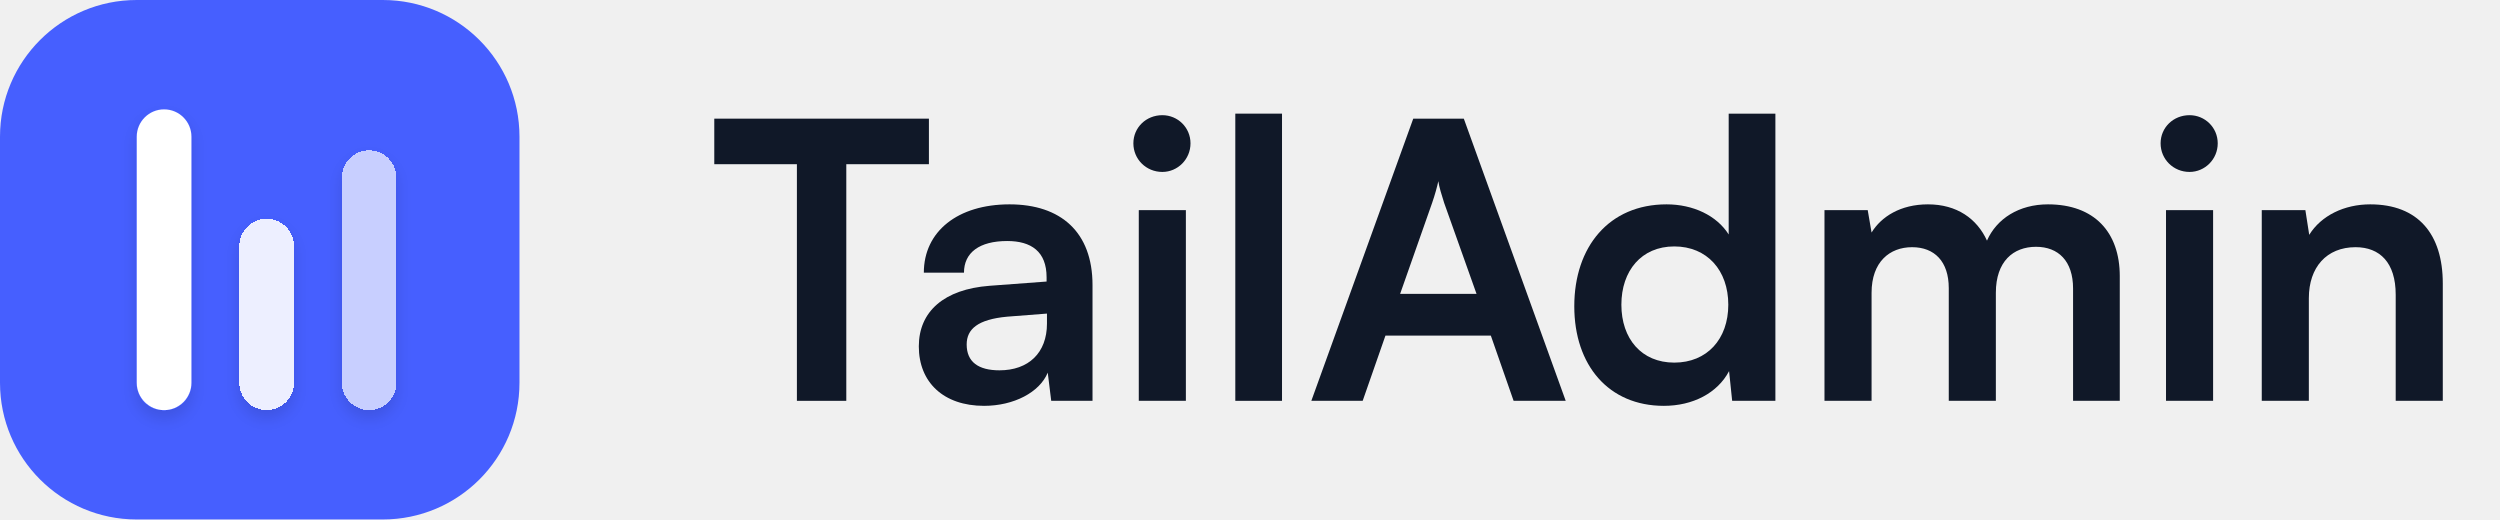
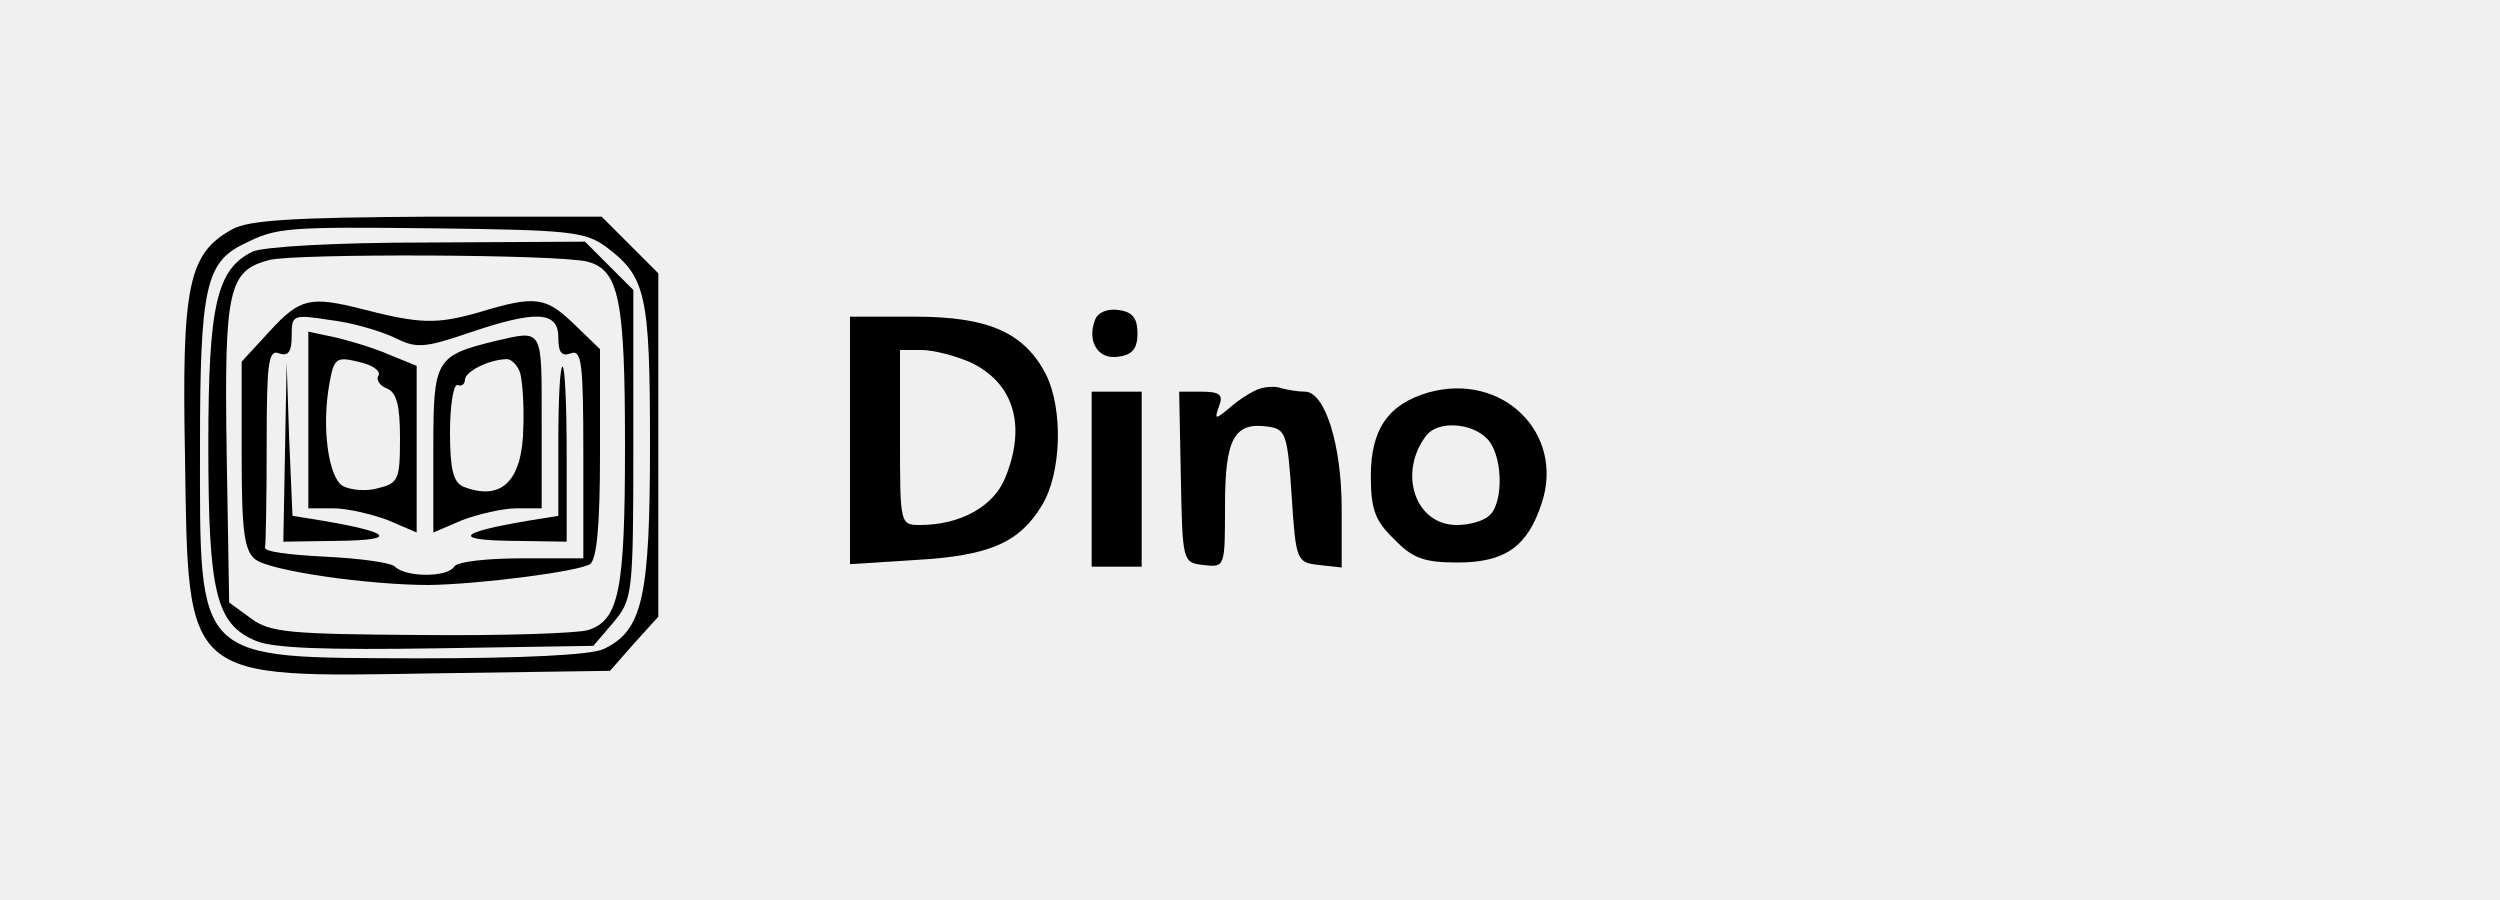
- <svg xmlns="http://www.w3.org/2000/svg" width="154" height="32" viewBox="0 0 154 32" fill="none">
-   <path d="M0 8.421C0 3.77 3.77 0 8.421 0H23.579C28.23 0 32 3.77 32 8.421V23.579C32 28.23 28.23 32 23.579 32H8.421C3.77 32 0 28.23 0 23.579V8.421Z" fill="#465FFF" />
-   <g filter="url(#filter0_d_1624_24907)">
-     <path d="M8.424 8.422C8.424 7.491 9.178 6.737 10.108 6.737V6.737C11.038 6.737 11.792 7.491 11.792 8.422V23.579C11.792 24.51 11.038 25.264 10.108 25.264V25.264C9.178 25.264 8.424 24.51 8.424 23.579V8.422Z" fill="white" />
+ <svg xmlns="http://www.w3.org/2000/svg" version="1.0" width="300pt" height="108pt" viewBox="0 0 300 108" preserveAspectRatio="xMidYMid meet">
+   <g transform="translate(0,108) scale(0.1,-0.1)" fill="#000000" stroke="none">
+     <path d="M279 805 c-53 -29 -61 -67 -57 -273 4 -271 -3 -265 301 -260 l209 3 29 33 29 32 0 206 0 206 -34 34 -34 34 -208 0 c-161 -1 -215 -4 -235 -15z m448 -21 c48 -36 53 -56 53 -237 0 -185 -9 -224 -56 -246 -16 -7 -95 -11 -222 -11 -270 1 -262 -7 -262 255 0 189 7 220 52 242 40 20 49 21 230 19 162 -2 180 -4 205 -22z" />
+     <path d="M303 778 c-43 -21 -53 -64 -53 -232 0 -177 9 -215 57 -235 21 -9 85 -11 217 -9 l188 3 24 28 c23 28 24 32 24 213 l0 186 -29 29 -29 29 -189 -1 c-111 0 -197 -5 -210 -11z m402 -12 c38 -10 45 -46 45 -221 0 -173 -7 -209 -44 -221 -12 -4 -102 -7 -200 -6 -160 1 -182 3 -205 20 l-26 19 -3 179 c-3 197 2 219 51 232 32 8 347 7 382 -2z" />
+     <path d="M324 683 l-34 -37 0 -112 c0 -91 3 -114 16 -125 17 -14 136 -31 209 -31 61 1 178 16 193 25 8 6 12 44 12 133 l0 125 -30 29 c-35 34 -47 36 -116 15 -50 -14 -69 -14 -139 4 -63 16 -75 13 -111 -26z m149 -8 c26 -13 35 -13 88 5 82 28 109 27 109 -5 0 -18 4 -23 15 -19 13 5 15 -12 15 -120 l0 -126 -74 0 c-41 0 -78 -4 -81 -10 -8 -13 -58 -13 -71 0 -5 5 -43 10 -84 12 -41 2 -74 6 -72 11 1 4 2 59 2 123 0 99 2 115 15 110 11 -4 15 2 15 21 0 25 1 26 46 19 26 -3 60 -13 77 -21z" />
+     <path d="M370 576 l0 -106 30 0 c17 0 46 -7 65 -14 l35 -15 0 100 0 100 -32 13 c-18 8 -48 17 -65 21 l-33 7 0 -106z m67 68 c13 -4 20 -10 17 -15 -3 -5 2 -12 10 -15 12 -5 16 -20 16 -60 0 -50 -2 -54 -27 -60 -14 -4 -33 -2 -42 3 -17 11 -25 70 -16 121 6 34 8 35 42 26z" />
+     <path d="M595 671 c-73 -18 -75 -22 -75 -131 l0 -99 35 15 c19 7 48 14 65 14 l30 0 0 105 c0 112 2 109 -55 96z m29 -38 c3 -10 5 -40 4 -66 -1 -64 -26 -89 -72 -71 -12 5 -16 21 -16 65 0 32 4 58 9 57 5 -2 9 1 9 7 1 9 27 23 49 24 6 1 14 -7 17 -16z" />
+     <path d="M342 538 l-2 -108 68 1 c69 1 62 10 -20 24 l-37 6 -4 92 -3 92 -2 -107z" />
+     <path d="M670 550 l0 -89 -37 -6 c-83 -14 -90 -23 -20 -24 l67 -1 0 105 c0 58 -2 105 -5 105 -3 0 -5 -40 -5 -90z" />
+     <path d="M1314 696 c-10 -26 4 -48 28 -44 17 2 23 10 23 28 0 18 -6 26 -23 28 -13 2 -25 -3 -28 -12z" />
+     <path d="M1020 552 l0 -149 78 5 c90 5 125 21 152 65 24 39 26 116 5 158 -26 50 -69 69 -157 69 l-78 0 0 -148z m145 93 c52 -25 67 -76 41 -139 -14 -34 -54 -56 -102 -56 -24 0 -24 1 -24 105 l0 105 26 0 c14 0 41 -7 59 -15z" />
+     <path d="M1510 613 c-8 -3 -24 -13 -34 -22 -18 -15 -19 -15 -13 2 5 13 1 17 -21 17 l-27 0 2 -102 c2 -102 2 -103 27 -106 26 -3 26 -3 26 71 0 81 11 101 52 95 21 -3 23 -9 28 -83 5 -78 6 -80 33 -83 l27 -3 0 71 c0 76 -20 140 -44 140 -8 0 -20 2 -28 4 -7 3 -20 2 -28 -1z" />
+     <path d="M1714 609 c-48 -14 -69 -44 -69 -100 0 -40 5 -54 28 -76 22 -23 36 -28 76 -28 57 0 84 19 101 71 28 84 -47 158 -136 133z m70 -55 c19 -18 21 -75 4 -92 -7 -7 -24 -12 -40 -12 -50 0 -71 63 -36 108 14 17 53 15 72 -4z" />
+     <path d="M1310 505 l0 -105 30 0 30 0 0 105 0 105 -30 0 -30 0 0 -105z" />
  </g>
-   <g filter="url(#filter1_d_1624_24907)">
-     <path d="M14.742 15.157C14.742 14.227 15.496 13.473 16.426 13.473V13.473C17.357 13.473 18.111 14.227 18.111 15.157V23.578C18.111 24.508 17.357 25.262 16.426 25.262V25.262C15.496 25.262 14.742 24.508 14.742 23.578V15.157Z" fill="white" fill-opacity="0.9" shape-rendering="crispEdges" />
-   </g>
-   <g filter="url(#filter2_d_1624_24907)">
-     <path d="M21.055 10.946C21.055 10.016 21.809 9.262 22.739 9.262V9.262C23.669 9.262 24.423 10.016 24.423 10.946V23.578C24.423 24.508 23.669 25.262 22.739 25.262V25.262C21.809 25.262 21.055 24.508 21.055 23.578V10.946Z" fill="white" fill-opacity="0.7" shape-rendering="crispEdges" />
-   </g>
-   <path d="M44 10.115H49.089V24.691H52.132V10.115H57.221V7.309H44V10.115Z" fill="#101828" />
-   <path d="M60.617 25C62.448 25 64.042 24.168 64.541 22.955L64.755 24.691H67.299V17.558C67.299 14.3 65.349 12.588 62.187 12.588C59.001 12.588 56.908 14.252 56.908 16.797H59.381C59.381 15.56 60.332 14.847 62.044 14.847C63.519 14.847 64.47 15.489 64.47 17.082V17.343L60.95 17.605C58.168 17.819 56.599 19.174 56.599 21.338C56.599 23.549 58.121 25 60.617 25ZM61.569 22.812C60.261 22.812 59.547 22.289 59.547 21.219C59.547 20.268 60.237 19.674 62.044 19.507L64.493 19.317V19.935C64.493 21.742 63.352 22.812 61.569 22.812Z" fill="#101828" />
-   <path d="M71.6 10.591C72.551 10.591 73.335 9.806 73.335 8.831C73.335 7.856 72.551 7.095 71.6 7.095C70.601 7.095 69.816 7.856 69.816 8.831C69.816 9.806 70.601 10.591 71.6 10.591ZM70.149 24.691H73.05V12.944H70.149V24.691Z" fill="#101828" />
-   <path d="M78.972 24.691V7H76.095V24.691H78.972Z" fill="#101828" />
-   <path d="M83.941 24.691L85.344 20.672H91.835L93.238 24.691H96.448L90.171 7.309H87.056L80.778 24.691H83.941ZM88.221 12.493C88.387 12.017 88.53 11.494 88.601 11.161C88.649 11.518 88.815 12.041 88.958 12.493L90.955 18.104H86.247L88.221 12.493Z" fill="#101828" />
-   <path d="M102.493 25C104.276 25 105.798 24.215 106.511 22.86L106.701 24.691H109.364V7H106.487V14.443C105.75 13.277 104.3 12.588 102.659 12.588C99.116 12.588 96.976 15.203 96.976 18.865C96.976 22.503 99.092 25 102.493 25ZM103.135 22.337C101.113 22.337 99.877 20.863 99.877 18.77C99.877 16.678 101.113 15.18 103.135 15.18C105.156 15.18 106.463 16.654 106.463 18.77C106.463 20.886 105.156 22.337 103.135 22.337Z" fill="#101828" />
-   <path d="M115.289 24.691V18.033C115.289 16.131 116.406 15.227 117.785 15.227C119.164 15.227 120.044 16.107 120.044 17.748V24.691H122.945V18.033C122.945 16.107 124.015 15.203 125.418 15.203C126.797 15.203 127.701 16.083 127.701 17.771V24.691H130.578V17.011C130.578 14.3 129.008 12.588 126.155 12.588C124.372 12.588 122.993 13.468 122.398 14.823C121.78 13.468 120.543 12.588 118.76 12.588C117.072 12.588 115.883 13.349 115.289 14.324L115.051 12.944H112.388V24.691H115.289Z" fill="#101828" />
-   <path d="M134.876 10.591C135.827 10.591 136.612 9.806 136.612 8.831C136.612 7.856 135.827 7.095 134.876 7.095C133.877 7.095 133.093 7.856 133.093 8.831C133.093 9.806 133.877 10.591 134.876 10.591ZM133.426 24.691H136.327V12.944H133.426V24.691Z" fill="#101828" />
-   <path d="M142.225 24.691V18.366C142.225 16.464 143.318 15.227 145.102 15.227C146.6 15.227 147.575 16.178 147.575 18.152V24.691H150.476V17.462C150.476 14.419 148.954 12.588 146.005 12.588C144.412 12.588 142.985 13.277 142.248 14.466L142.011 12.944H139.324V24.691H142.225Z" fill="#101828" />
-   <defs>
-     <filter id="filter0_d_1624_24907" x="7.424" y="6.237" width="5.368" height="20.526" filterUnits="userSpaceOnUse" color-interpolation-filters="sRGB">
-       <feFlood flood-opacity="0" result="BackgroundImageFix" />
-       <feColorMatrix in="SourceAlpha" type="matrix" values="0 0 0 0 0 0 0 0 0 0 0 0 0 0 0 0 0 0 127 0" result="hardAlpha" />
-       <feOffset dy="0.5" />
-       <feGaussianBlur stdDeviation="0.5" />
-       <feComposite in2="hardAlpha" operator="out" />
-       <feColorMatrix type="matrix" values="0 0 0 0 0 0 0 0 0 0 0 0 0 0 0 0 0 0 0.12 0" />
-       <feBlend mode="normal" in2="BackgroundImageFix" result="effect1_dropShadow_1624_24907" />
-       <feBlend mode="normal" in="SourceGraphic" in2="effect1_dropShadow_1624_24907" result="shape" />
-     </filter>
-     <filter id="filter1_d_1624_24907" x="13.742" y="12.973" width="5.368" height="13.79" filterUnits="userSpaceOnUse" color-interpolation-filters="sRGB">
-       <feFlood flood-opacity="0" result="BackgroundImageFix" />
-       <feColorMatrix in="SourceAlpha" type="matrix" values="0 0 0 0 0 0 0 0 0 0 0 0 0 0 0 0 0 0 127 0" result="hardAlpha" />
-       <feOffset dy="0.5" />
-       <feGaussianBlur stdDeviation="0.5" />
-       <feComposite in2="hardAlpha" operator="out" />
-       <feColorMatrix type="matrix" values="0 0 0 0 0 0 0 0 0 0 0 0 0 0 0 0 0 0 0.12 0" />
-       <feBlend mode="normal" in2="BackgroundImageFix" result="effect1_dropShadow_1624_24907" />
-       <feBlend mode="normal" in="SourceGraphic" in2="effect1_dropShadow_1624_24907" result="shape" />
-     </filter>
-     <filter id="filter2_d_1624_24907" x="20.055" y="8.762" width="5.368" height="18" filterUnits="userSpaceOnUse" color-interpolation-filters="sRGB">
-       <feFlood flood-opacity="0" result="BackgroundImageFix" />
-       <feColorMatrix in="SourceAlpha" type="matrix" values="0 0 0 0 0 0 0 0 0 0 0 0 0 0 0 0 0 0 127 0" result="hardAlpha" />
-       <feOffset dy="0.5" />
-       <feGaussianBlur stdDeviation="0.5" />
-       <feComposite in2="hardAlpha" operator="out" />
-       <feColorMatrix type="matrix" values="0 0 0 0 0 0 0 0 0 0 0 0 0 0 0 0 0 0 0.12 0" />
-       <feBlend mode="normal" in2="BackgroundImageFix" result="effect1_dropShadow_1624_24907" />
-       <feBlend mode="normal" in="SourceGraphic" in2="effect1_dropShadow_1624_24907" result="shape" />
-     </filter>
-   </defs>
</svg>
